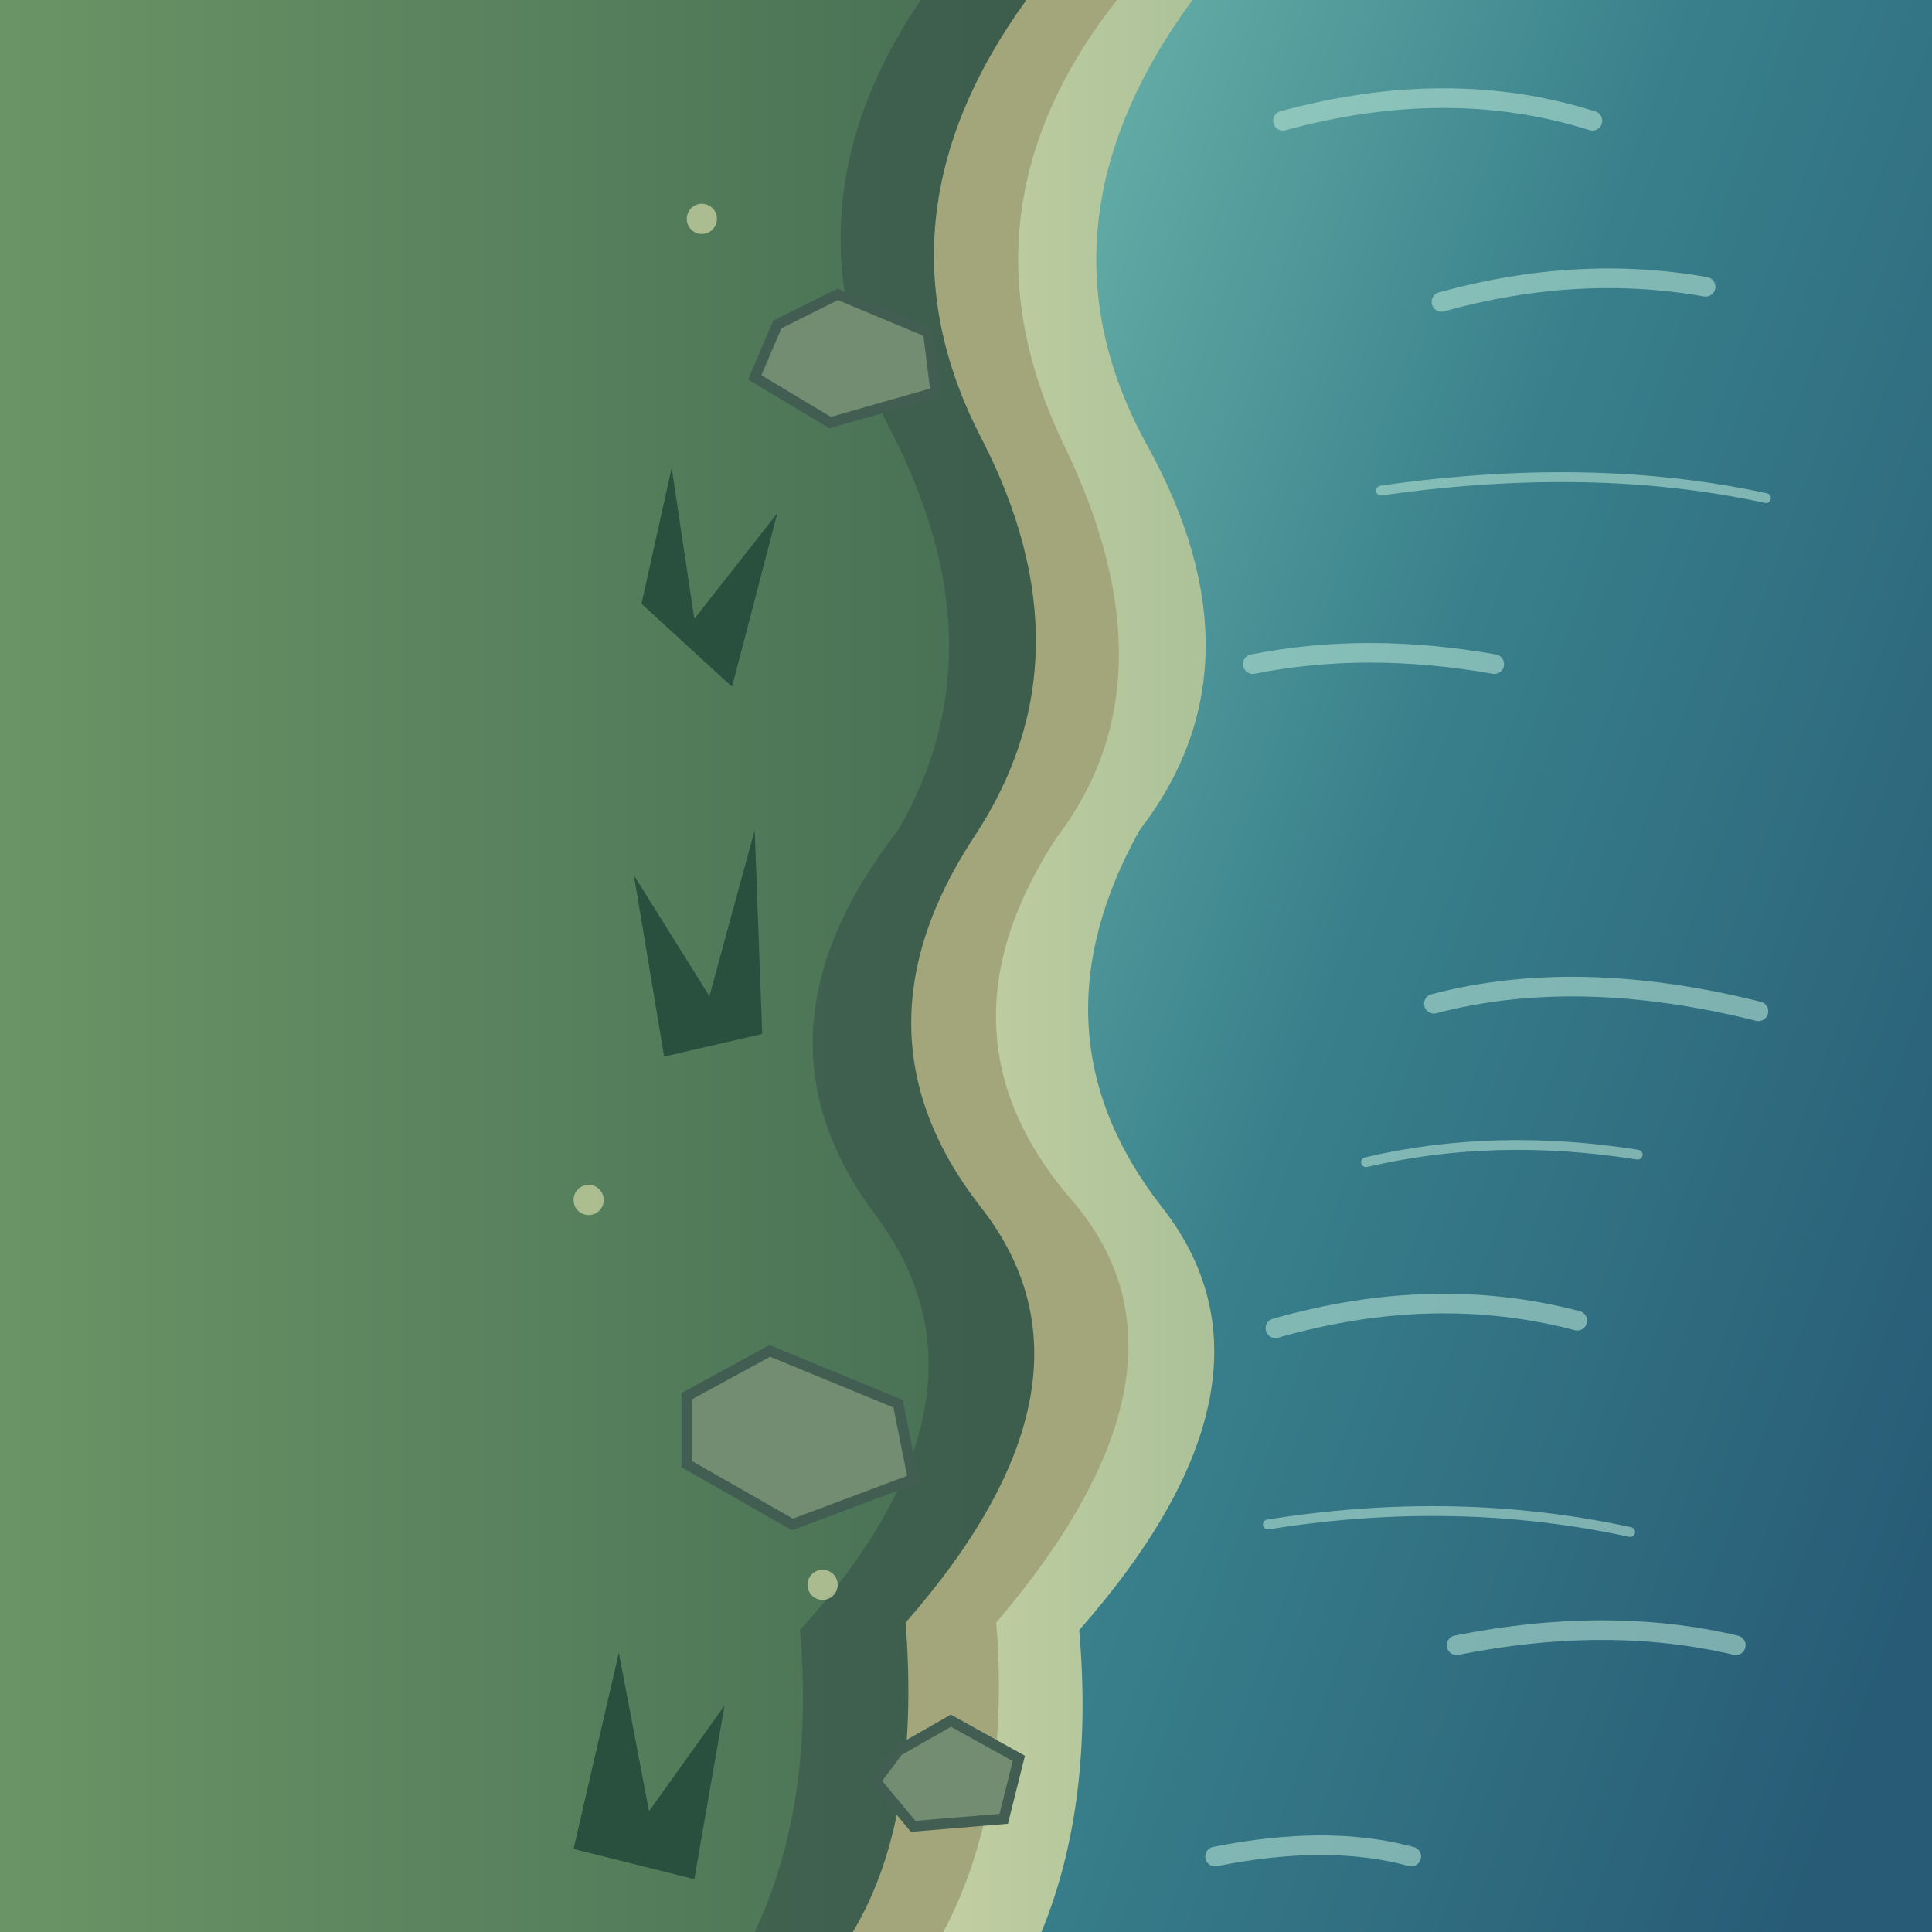
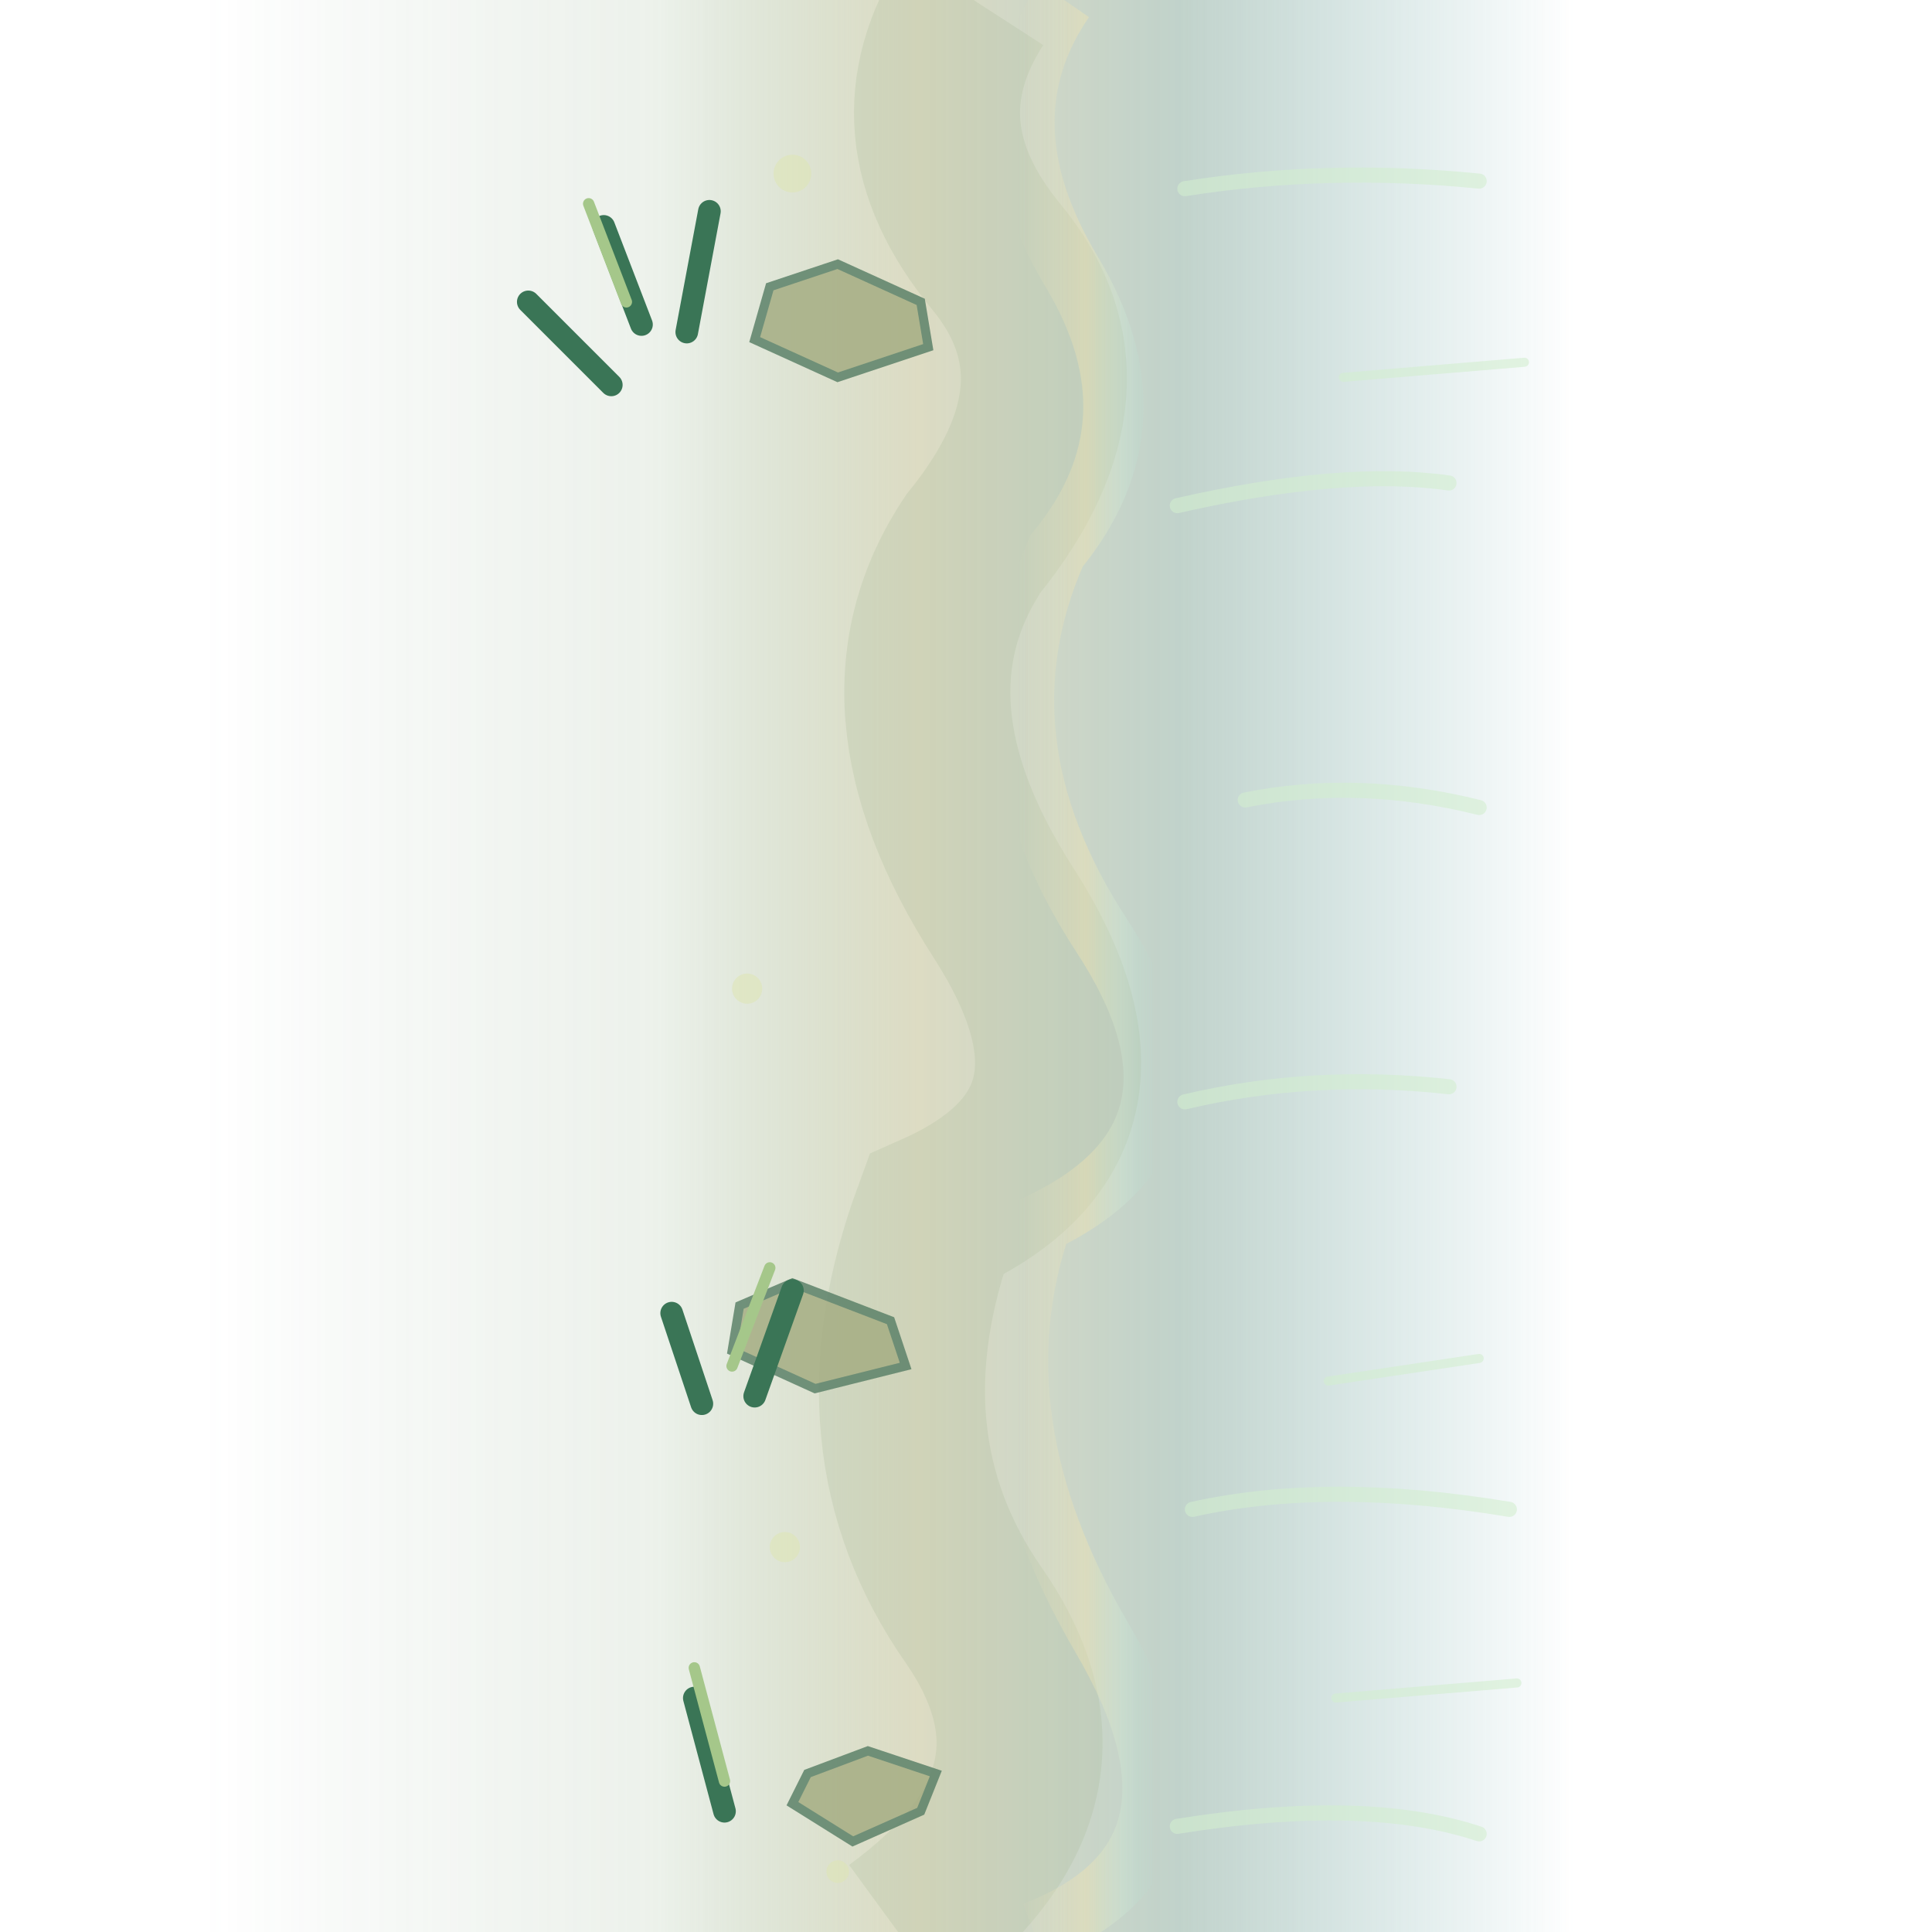
<svg xmlns="http://www.w3.org/2000/svg" width="256" height="256" viewBox="0 0 256 256">
  <defs>
-     <linearGradient id="bank" x1="0" y1="0" x2="1" y2="0">
-       <stop stop-color="#6b9466" />
-       <stop offset=".55" stop-color="#456e54" />
-       <stop offset="1" stop-color="#2b584e" />
+     <linearGradient id="earth" x1="0" y1="0" x2="1" y2="0">
+       <stop stop-color="#4b7755" stop-opacity="0" />
+       <stop offset=".33" stop-color="#779c6b" stop-opacity=".2" />
+       <stop offset=".52" stop-color="#bcba8a" stop-opacity=".75" />
+       <stop offset=".71" stop-color="#739a89" stop-opacity=".65" />
+       <stop offset="1" stop-color="#4e9ba0" stop-opacity="0" />
    </linearGradient>
-     <linearGradient id="water" x1="0" y1="0" x2="1" y2=".8">
-       <stop stop-color="#6bb4aa" />
-       <stop offset=".45" stop-color="#387f8b" />
-       <stop offset="1" stop-color="#285c76" />
-     </linearGradient>
-     <linearGradient id="edge" x1="0" y1="0" x2="1" y2="0">
-       <stop stop-color="#c1cfa1" />
-       <stop offset=".65" stop-color="#8fae8e" />
-       <stop offset="1" stop-color="#537b74" />
+     <linearGradient id="foam" x1="0" y1="0" x2="1" y2="0">
+       <stop stop-color="#f1e7c0" stop-opacity="0" />
+       <stop offset=".5" stop-color="#f2e4b0" stop-opacity=".7" />
+       <stop offset=".78" stop-color="#d3f2dc" stop-opacity=".4" />
+       <stop offset="1" stop-color="#9fe7de" stop-opacity="0" />
    </linearGradient>
  </defs>
-   <path fill="url(#bank)" d="M0 0H256V256H0Z" />
-   <path d="M122 0Q103 28 118 57T119 110Q98 137 116 161T106 216Q108 239 100 256H256V0Z" fill="#344f47" opacity=".55" />
-   <path d="M136 0Q115 29 130 58T129 111Q112 137 130 160T120 215Q122 241 113 256H256V0Z" fill="#a3a57b" />
-   <path d="M148 0Q126 28 141 59T140 111Q123 137 142 159T132 215Q134 239 125 256H256V0Z" fill="url(#edge)" />
-   <path d="M158 0Q136 30 152 59T151 110Q136 137 154 160T143 216Q145 239 138 256H256V0Z" fill="url(#water)" />
-   <g fill="none" stroke="#b7e4d4" stroke-linecap="round" opacity=".58">
-     <path d="M170 16q22-6 41 0M191 40q18-5 35-2M166 88q15-3 32 0M190 133q19-5 43 1M169 176q21-6 40-1M193 218q20-4 37 0M161 246q15-3 26 0" stroke-width="2.6" />
-     <path d="M183 65q28-4 51 1M181 154q17-4 36-1M168 202q25-4 48 1" stroke-width="1.3" />
+   <path d="M27 0L209 0V256H27Z" fill="url(#earth)" opacity=".68" />
+   <path d="M129 0Q118 17 132 34T129 72Q115 93 133 121T124 161Q113 191 129 214T119 256" stroke="#a6b996" stroke-width="22" opacity=".24" fill="none" />
+   <path d="M141 0Q130 16 142 36T140 73Q129 98 146 124T138 162Q129 188 146 217T137 256" stroke="url(#foam)" stroke-width="8" opacity=".6" fill="none" />
+   <g fill="#a5ad83" stroke="#5c8168" stroke-width="1.2" opacity=".85">
+     <path d="M102 38l9-3 11 5 1 6-12 4-11-5Z" />
+     <path d="M98 173l7-3 13 5 2 6-12 3-11-5Z" />
+     <path d="M107 235l8-3 9 3-2 5-9 4-8-5Z" />
  </g>
-   <g fill="#728d72" stroke="#425e52" stroke-width="1.4">
-     <path d="M103 43l8-4 12 5 1 8-14 4-10-6Z" />
-     <path d="M91 185l11-6 17 7 2 10-16 6-14-8Z" />
-     <path d="M119 232l7-4 9 5-2 8-12 1-5-6Z" />
+   <g fill="none" stroke-linecap="round">
+     <path d="M85 43l-5-13M91 44l3-16M81 51l-11-11M93 186l-4-12M100 185l5-14M96 240l-4-15" stroke="#3a7556" stroke-width="3" />
+     <path d="M83 40l-5-13M97 181l5-13M96 236l-4-15" stroke="#a5c78a" stroke-width="1.5" />
  </g>
-   <g fill="#294f3e">
-     <path d="M85 80l4-18 3 20 11-14-6 23ZM88 140l-4-24 10 16 6-22 1 27ZM76 245l6-26 4 21 10-14-4 23Z" />
+   <g stroke="#d2eecf" stroke-linecap="round" fill="none" opacity=".58">
+     <path d="M157 25q19-3 39-1M156 67q22-5 36-3M165 106q15-3 31 1M157 146q17-4 35-2M158 200q18-4 42 0M156 242q25-4 40 1" stroke-width="2" />
+     <path d="M178 50l24-2M176 183l20-3M177 225l24-2" stroke-width="1.2" />
  </g>
-   <g fill="#c8d2a2" opacity=".75">
-     <circle cx="93" cy="29" r="2" />
-     <circle cx="78" cy="159" r="2" />
-     <circle cx="109" cy="210" r="2" />
+   <g fill="#dde5b3" opacity=".54">
+     <circle cx="105" cy="23" r="2.5" />
+     <circle cx="99" cy="131" r="2" />
+     <circle cx="104" cy="205" r="2" />
+     <circle cx="111" cy="248" r="1.5" />
  </g>
</svg>
